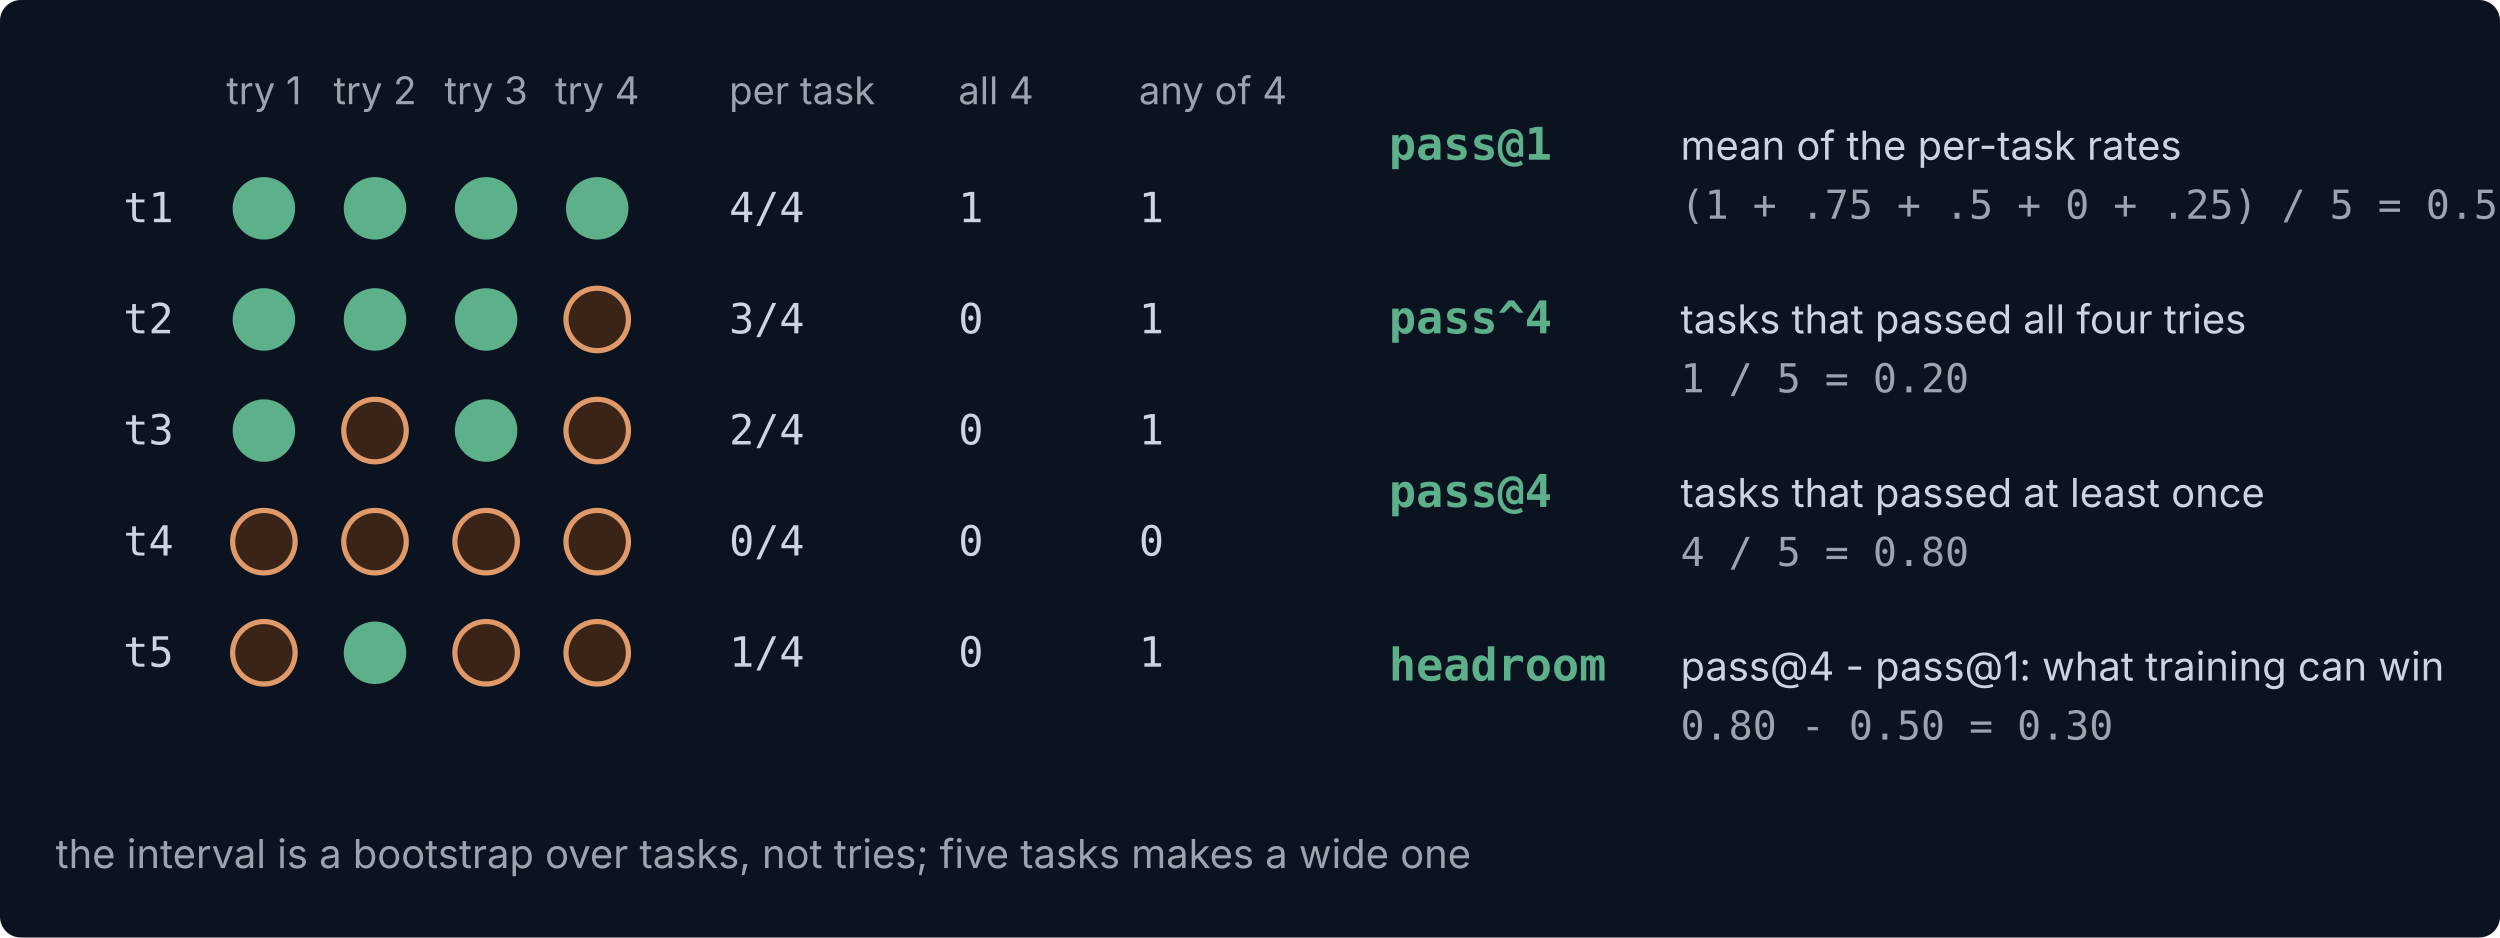
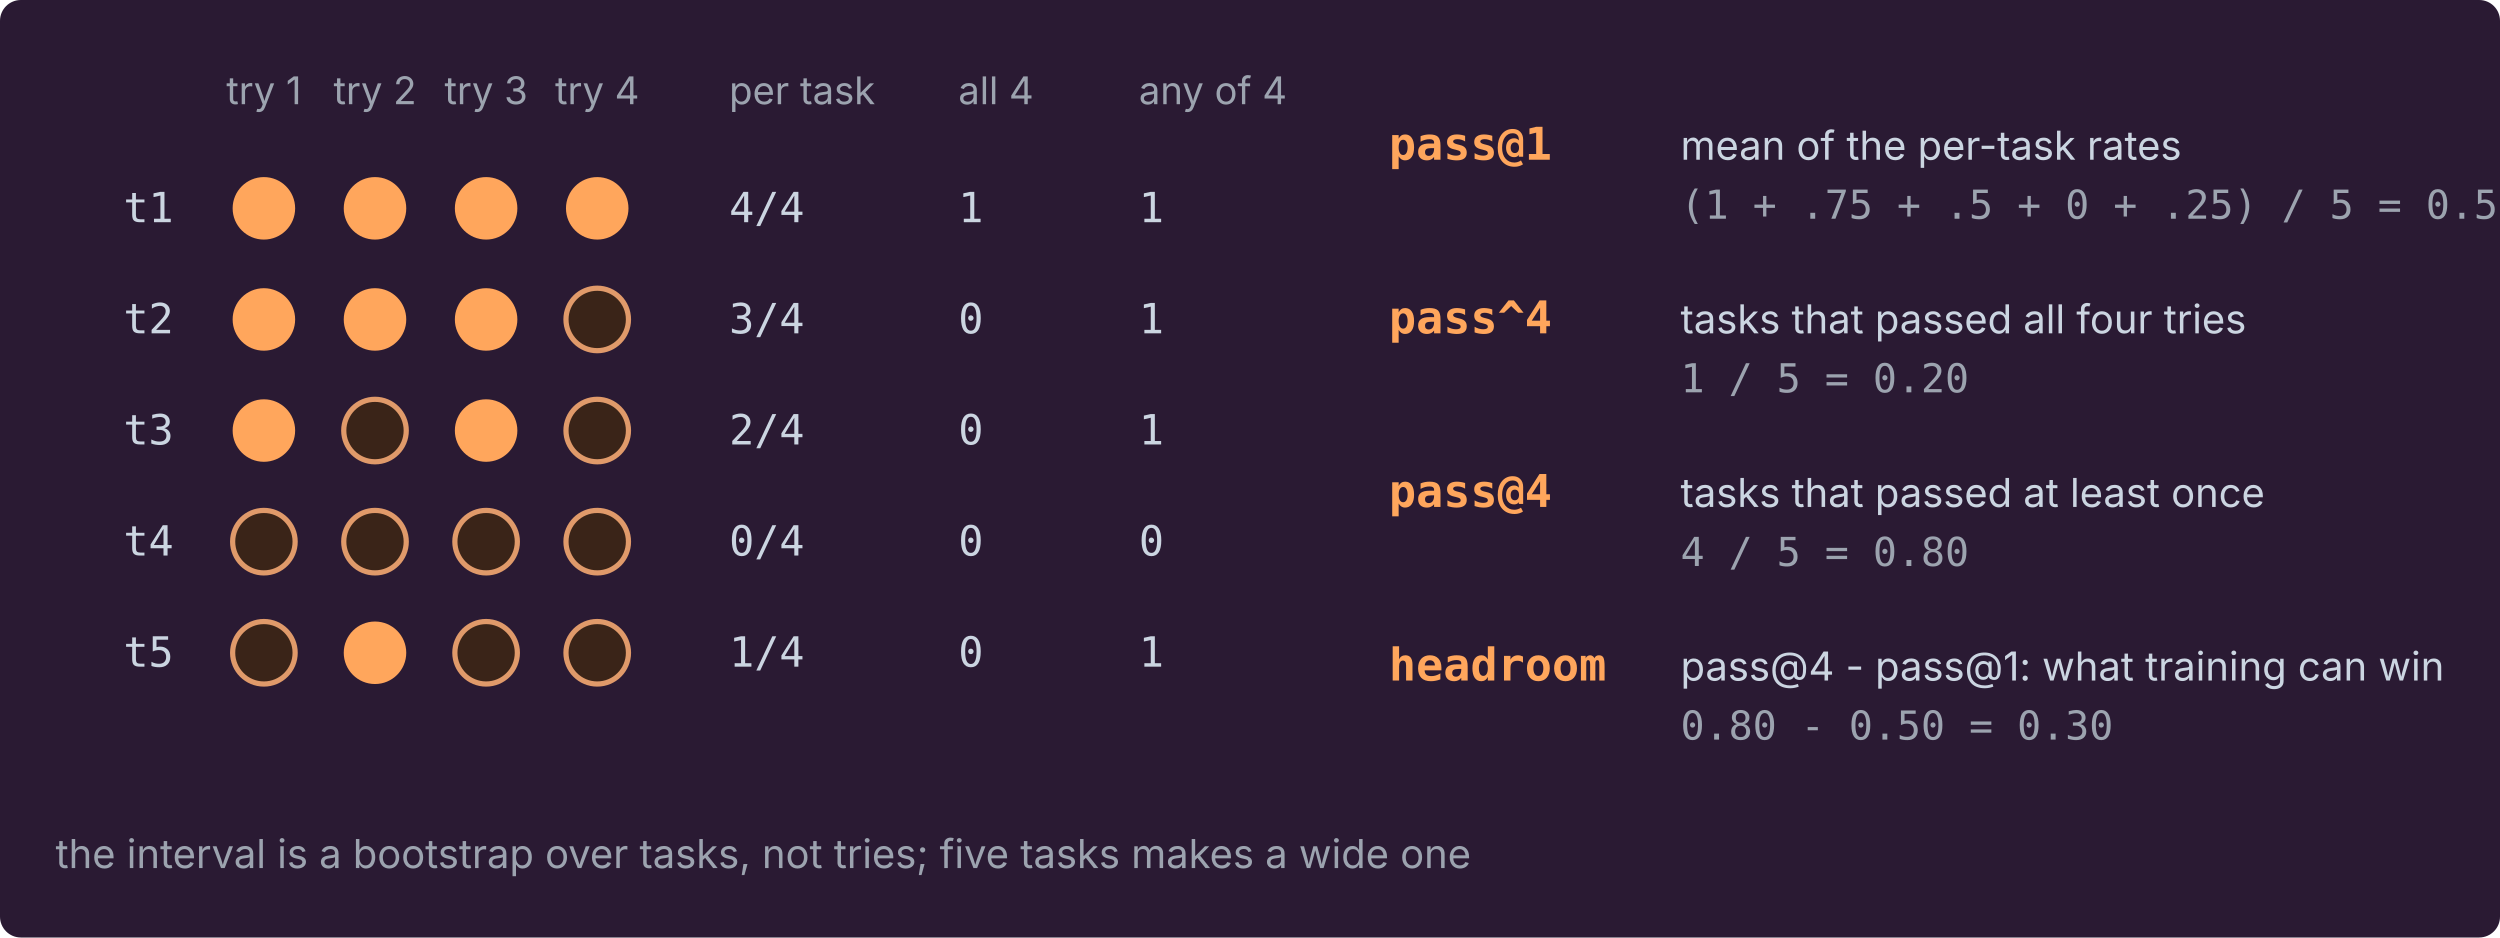
<svg xmlns="http://www.w3.org/2000/svg" viewBox="0 0 720 270" width="720" height="270" role="img" aria-label="pass@1, pass^k and pass@k read off one grid of five tasks by four tries">
  <defs>
    <marker id="arrow" viewBox="0 0 8 8" refX="7" refY="4" markerWidth="6" markerHeight="6" orient="auto">
      <path d="M0,0 L8,4 L0,8 z" fill="#9CA3AF" />
    </marker>
    <marker id="arrow-green" viewBox="0 0 8 8" refX="7" refY="4" markerWidth="6" markerHeight="6" orient="auto">
-       <path d="M0,0 L8,4 L0,8 z" fill="#5CB08A" />
+       <path d="M0,0 L8,4 L0,8 z" fill="#FFA65C" />
    </marker>
  </defs>
-   <rect width="720" height="270" rx="6" fill="#0B1220" />
+   <rect width="720" height="270" rx="6" fill="#2A1A33" />
  <text x="76.0" y="30" font-family="ui-sans-serif, system-ui, -apple-system, 'Segoe UI', Inter, sans-serif" font-size="11" font-weight="400" fill="#9CA3AF" text-anchor="middle">try 1</text>
  <text x="108.0" y="30" font-family="ui-sans-serif, system-ui, -apple-system, 'Segoe UI', Inter, sans-serif" font-size="11" font-weight="400" fill="#9CA3AF" text-anchor="middle">try 2</text>
  <text x="140.0" y="30" font-family="ui-sans-serif, system-ui, -apple-system, 'Segoe UI', Inter, sans-serif" font-size="11" font-weight="400" fill="#9CA3AF" text-anchor="middle">try 3</text>
  <text x="172.0" y="30" font-family="ui-sans-serif, system-ui, -apple-system, 'Segoe UI', Inter, sans-serif" font-size="11" font-weight="400" fill="#9CA3AF" text-anchor="middle">try 4</text>
  <text x="210" y="30" font-family="ui-sans-serif, system-ui, -apple-system, 'Segoe UI', Inter, sans-serif" font-size="11" font-weight="400" fill="#9CA3AF" text-anchor="start">per task</text>
  <text x="276" y="30" font-family="ui-sans-serif, system-ui, -apple-system, 'Segoe UI', Inter, sans-serif" font-size="11" font-weight="400" fill="#9CA3AF" text-anchor="start">all 4</text>
  <text x="328" y="30" font-family="ui-sans-serif, system-ui, -apple-system, 'Segoe UI', Inter, sans-serif" font-size="11" font-weight="400" fill="#9CA3AF" text-anchor="start">any of 4</text>
  <text x="50" y="64.0" font-family="ui-monospace, SFMono-Regular, Menlo, Consolas, monospace" font-size="12" font-weight="400" fill="#CBD5E1" text-anchor="end">t1</text>
-   <circle cx="76.0" cy="60.0" r="9" fill="#5CB08A" />
-   <circle cx="108.0" cy="60.0" r="9" fill="#5CB08A" />
-   <circle cx="140.0" cy="60.0" r="9" fill="#5CB08A" />
-   <circle cx="172.0" cy="60.0" r="9" fill="#5CB08A" />
+   <circle cx="76.0" cy="60.0" r="9" fill="#FFA65C" />
+   <circle cx="108.0" cy="60.0" r="9" fill="#FFA65C" />
+   <circle cx="140.0" cy="60.0" r="9" fill="#FFA65C" />
+   <circle cx="172.0" cy="60.0" r="9" fill="#FFA65C" />
  <text x="210" y="64.0" font-family="ui-monospace, SFMono-Regular, Menlo, Consolas, monospace" font-size="12" font-weight="400" fill="#CBD5E1" text-anchor="start">4/4</text>
  <text x="276" y="64.0" font-family="ui-monospace, SFMono-Regular, Menlo, Consolas, monospace" font-size="12" font-weight="400" fill="#CBD5E1" text-anchor="start">1</text>
  <text x="328" y="64.0" font-family="ui-monospace, SFMono-Regular, Menlo, Consolas, monospace" font-size="12" font-weight="400" fill="#CBD5E1" text-anchor="start">1</text>
  <text x="50" y="96.0" font-family="ui-monospace, SFMono-Regular, Menlo, Consolas, monospace" font-size="12" font-weight="400" fill="#CBD5E1" text-anchor="end">t2</text>
-   <circle cx="76.0" cy="92.0" r="9" fill="#5CB08A" />
-   <circle cx="108.0" cy="92.0" r="9" fill="#5CB08A" />
-   <circle cx="140.0" cy="92.0" r="9" fill="#5CB08A" />
+   <circle cx="76.0" cy="92.0" r="9" fill="#FFA65C" />
+   <circle cx="108.0" cy="92.0" r="9" fill="#FFA65C" />
+   <circle cx="140.0" cy="92.0" r="9" fill="#FFA65C" />
  <circle cx="172.0" cy="92.0" r="9" fill="#3A2418" stroke="#E09A6A" stroke-width="1.5" />
  <text x="210" y="96.0" font-family="ui-monospace, SFMono-Regular, Menlo, Consolas, monospace" font-size="12" font-weight="400" fill="#CBD5E1" text-anchor="start">3/4</text>
  <text x="276" y="96.0" font-family="ui-monospace, SFMono-Regular, Menlo, Consolas, monospace" font-size="12" font-weight="400" fill="#CBD5E1" text-anchor="start">0</text>
  <text x="328" y="96.0" font-family="ui-monospace, SFMono-Regular, Menlo, Consolas, monospace" font-size="12" font-weight="400" fill="#CBD5E1" text-anchor="start">1</text>
  <text x="50" y="128.0" font-family="ui-monospace, SFMono-Regular, Menlo, Consolas, monospace" font-size="12" font-weight="400" fill="#CBD5E1" text-anchor="end">t3</text>
-   <circle cx="76.0" cy="124.0" r="9" fill="#5CB08A" />
+   <circle cx="76.0" cy="124.0" r="9" fill="#FFA65C" />
  <circle cx="108.0" cy="124.0" r="9" fill="#3A2418" stroke="#E09A6A" stroke-width="1.5" />
-   <circle cx="140.0" cy="124.0" r="9" fill="#5CB08A" />
+   <circle cx="140.0" cy="124.0" r="9" fill="#FFA65C" />
  <circle cx="172.0" cy="124.0" r="9" fill="#3A2418" stroke="#E09A6A" stroke-width="1.5" />
  <text x="210" y="128.0" font-family="ui-monospace, SFMono-Regular, Menlo, Consolas, monospace" font-size="12" font-weight="400" fill="#CBD5E1" text-anchor="start">2/4</text>
  <text x="276" y="128.0" font-family="ui-monospace, SFMono-Regular, Menlo, Consolas, monospace" font-size="12" font-weight="400" fill="#CBD5E1" text-anchor="start">0</text>
  <text x="328" y="128.0" font-family="ui-monospace, SFMono-Regular, Menlo, Consolas, monospace" font-size="12" font-weight="400" fill="#CBD5E1" text-anchor="start">1</text>
  <text x="50" y="160.0" font-family="ui-monospace, SFMono-Regular, Menlo, Consolas, monospace" font-size="12" font-weight="400" fill="#CBD5E1" text-anchor="end">t4</text>
  <circle cx="76.0" cy="156.0" r="9" fill="#3A2418" stroke="#E09A6A" stroke-width="1.5" />
  <circle cx="108.0" cy="156.0" r="9" fill="#3A2418" stroke="#E09A6A" stroke-width="1.5" />
  <circle cx="140.0" cy="156.0" r="9" fill="#3A2418" stroke="#E09A6A" stroke-width="1.5" />
  <circle cx="172.0" cy="156.0" r="9" fill="#3A2418" stroke="#E09A6A" stroke-width="1.5" />
  <text x="210" y="160.0" font-family="ui-monospace, SFMono-Regular, Menlo, Consolas, monospace" font-size="12" font-weight="400" fill="#CBD5E1" text-anchor="start">0/4</text>
  <text x="276" y="160.0" font-family="ui-monospace, SFMono-Regular, Menlo, Consolas, monospace" font-size="12" font-weight="400" fill="#CBD5E1" text-anchor="start">0</text>
  <text x="328" y="160.0" font-family="ui-monospace, SFMono-Regular, Menlo, Consolas, monospace" font-size="12" font-weight="400" fill="#CBD5E1" text-anchor="start">0</text>
  <text x="50" y="192.0" font-family="ui-monospace, SFMono-Regular, Menlo, Consolas, monospace" font-size="12" font-weight="400" fill="#CBD5E1" text-anchor="end">t5</text>
  <circle cx="76.0" cy="188.0" r="9" fill="#3A2418" stroke="#E09A6A" stroke-width="1.5" />
-   <circle cx="108.0" cy="188.0" r="9" fill="#5CB08A" />
+   <circle cx="108.0" cy="188.0" r="9" fill="#FFA65C" />
  <circle cx="140.0" cy="188.0" r="9" fill="#3A2418" stroke="#E09A6A" stroke-width="1.5" />
  <circle cx="172.0" cy="188.0" r="9" fill="#3A2418" stroke="#E09A6A" stroke-width="1.5" />
  <text x="210" y="192.0" font-family="ui-monospace, SFMono-Regular, Menlo, Consolas, monospace" font-size="12" font-weight="400" fill="#CBD5E1" text-anchor="start">1/4</text>
  <text x="276" y="192.0" font-family="ui-monospace, SFMono-Regular, Menlo, Consolas, monospace" font-size="12" font-weight="400" fill="#CBD5E1" text-anchor="start">0</text>
  <text x="328" y="192.0" font-family="ui-monospace, SFMono-Regular, Menlo, Consolas, monospace" font-size="12" font-weight="400" fill="#CBD5E1" text-anchor="start">1</text>
-   <text x="400" y="46" font-family="ui-monospace, SFMono-Regular, Menlo, Consolas, monospace" font-size="13" font-weight="600" fill="#5CB08A" text-anchor="start">pass@1</text>
+   <text x="400" y="46" font-family="ui-monospace, SFMono-Regular, Menlo, Consolas, monospace" font-size="13" font-weight="600" fill="#FFA65C" text-anchor="start">pass@1</text>
  <text x="484" y="46" font-family="ui-sans-serif, system-ui, -apple-system, 'Segoe UI', Inter, sans-serif" font-size="11.5" font-weight="400" fill="#CBD5E1" text-anchor="start">mean of the per-task rates</text>
  <text x="484" y="63" font-family="ui-monospace, SFMono-Regular, Menlo, Consolas, monospace" font-size="11.5" font-weight="400" fill="#9CA3AF" text-anchor="start">(1 + .75 + .5 + 0 + .25) / 5 = 0.50</text>
-   <text x="400" y="96" font-family="ui-monospace, SFMono-Regular, Menlo, Consolas, monospace" font-size="13" font-weight="600" fill="#5CB08A" text-anchor="start">pass^4</text>
+   <text x="400" y="96" font-family="ui-monospace, SFMono-Regular, Menlo, Consolas, monospace" font-size="13" font-weight="600" fill="#FFA65C" text-anchor="start">pass^4</text>
  <text x="484" y="96" font-family="ui-sans-serif, system-ui, -apple-system, 'Segoe UI', Inter, sans-serif" font-size="11.5" font-weight="400" fill="#CBD5E1" text-anchor="start">tasks that passed all four tries</text>
  <text x="484" y="113" font-family="ui-monospace, SFMono-Regular, Menlo, Consolas, monospace" font-size="11.5" font-weight="400" fill="#9CA3AF" text-anchor="start">1 / 5 = 0.20</text>
-   <text x="400" y="146" font-family="ui-monospace, SFMono-Regular, Menlo, Consolas, monospace" font-size="13" font-weight="600" fill="#5CB08A" text-anchor="start">pass@4</text>
+   <text x="400" y="146" font-family="ui-monospace, SFMono-Regular, Menlo, Consolas, monospace" font-size="13" font-weight="600" fill="#FFA65C" text-anchor="start">pass@4</text>
  <text x="484" y="146" font-family="ui-sans-serif, system-ui, -apple-system, 'Segoe UI', Inter, sans-serif" font-size="11.5" font-weight="400" fill="#CBD5E1" text-anchor="start">tasks that passed at least once</text>
  <text x="484" y="163" font-family="ui-monospace, SFMono-Regular, Menlo, Consolas, monospace" font-size="11.5" font-weight="400" fill="#9CA3AF" text-anchor="start">4 / 5 = 0.80</text>
-   <text x="400" y="196" font-family="ui-monospace, SFMono-Regular, Menlo, Consolas, monospace" font-size="13" font-weight="600" fill="#5CB08A" text-anchor="start">headroom</text>
+   <text x="400" y="196" font-family="ui-monospace, SFMono-Regular, Menlo, Consolas, monospace" font-size="13" font-weight="600" fill="#FFA65C" text-anchor="start">headroom</text>
  <text x="484" y="196" font-family="ui-sans-serif, system-ui, -apple-system, 'Segoe UI', Inter, sans-serif" font-size="11.5" font-weight="400" fill="#CBD5E1" text-anchor="start">pass@4 - pass@1: what training can win</text>
  <text x="484" y="213" font-family="ui-monospace, SFMono-Regular, Menlo, Consolas, monospace" font-size="11.5" font-weight="400" fill="#9CA3AF" text-anchor="start">0.80 - 0.50 = 0.30</text>
  <text x="16" y="250" font-family="ui-sans-serif, system-ui, -apple-system, 'Segoe UI', Inter, sans-serif" font-size="11.5" font-weight="400" fill="#9CA3AF" text-anchor="start">the interval is a bootstrap over tasks, not tries; five tasks makes a wide one</text>
</svg>
